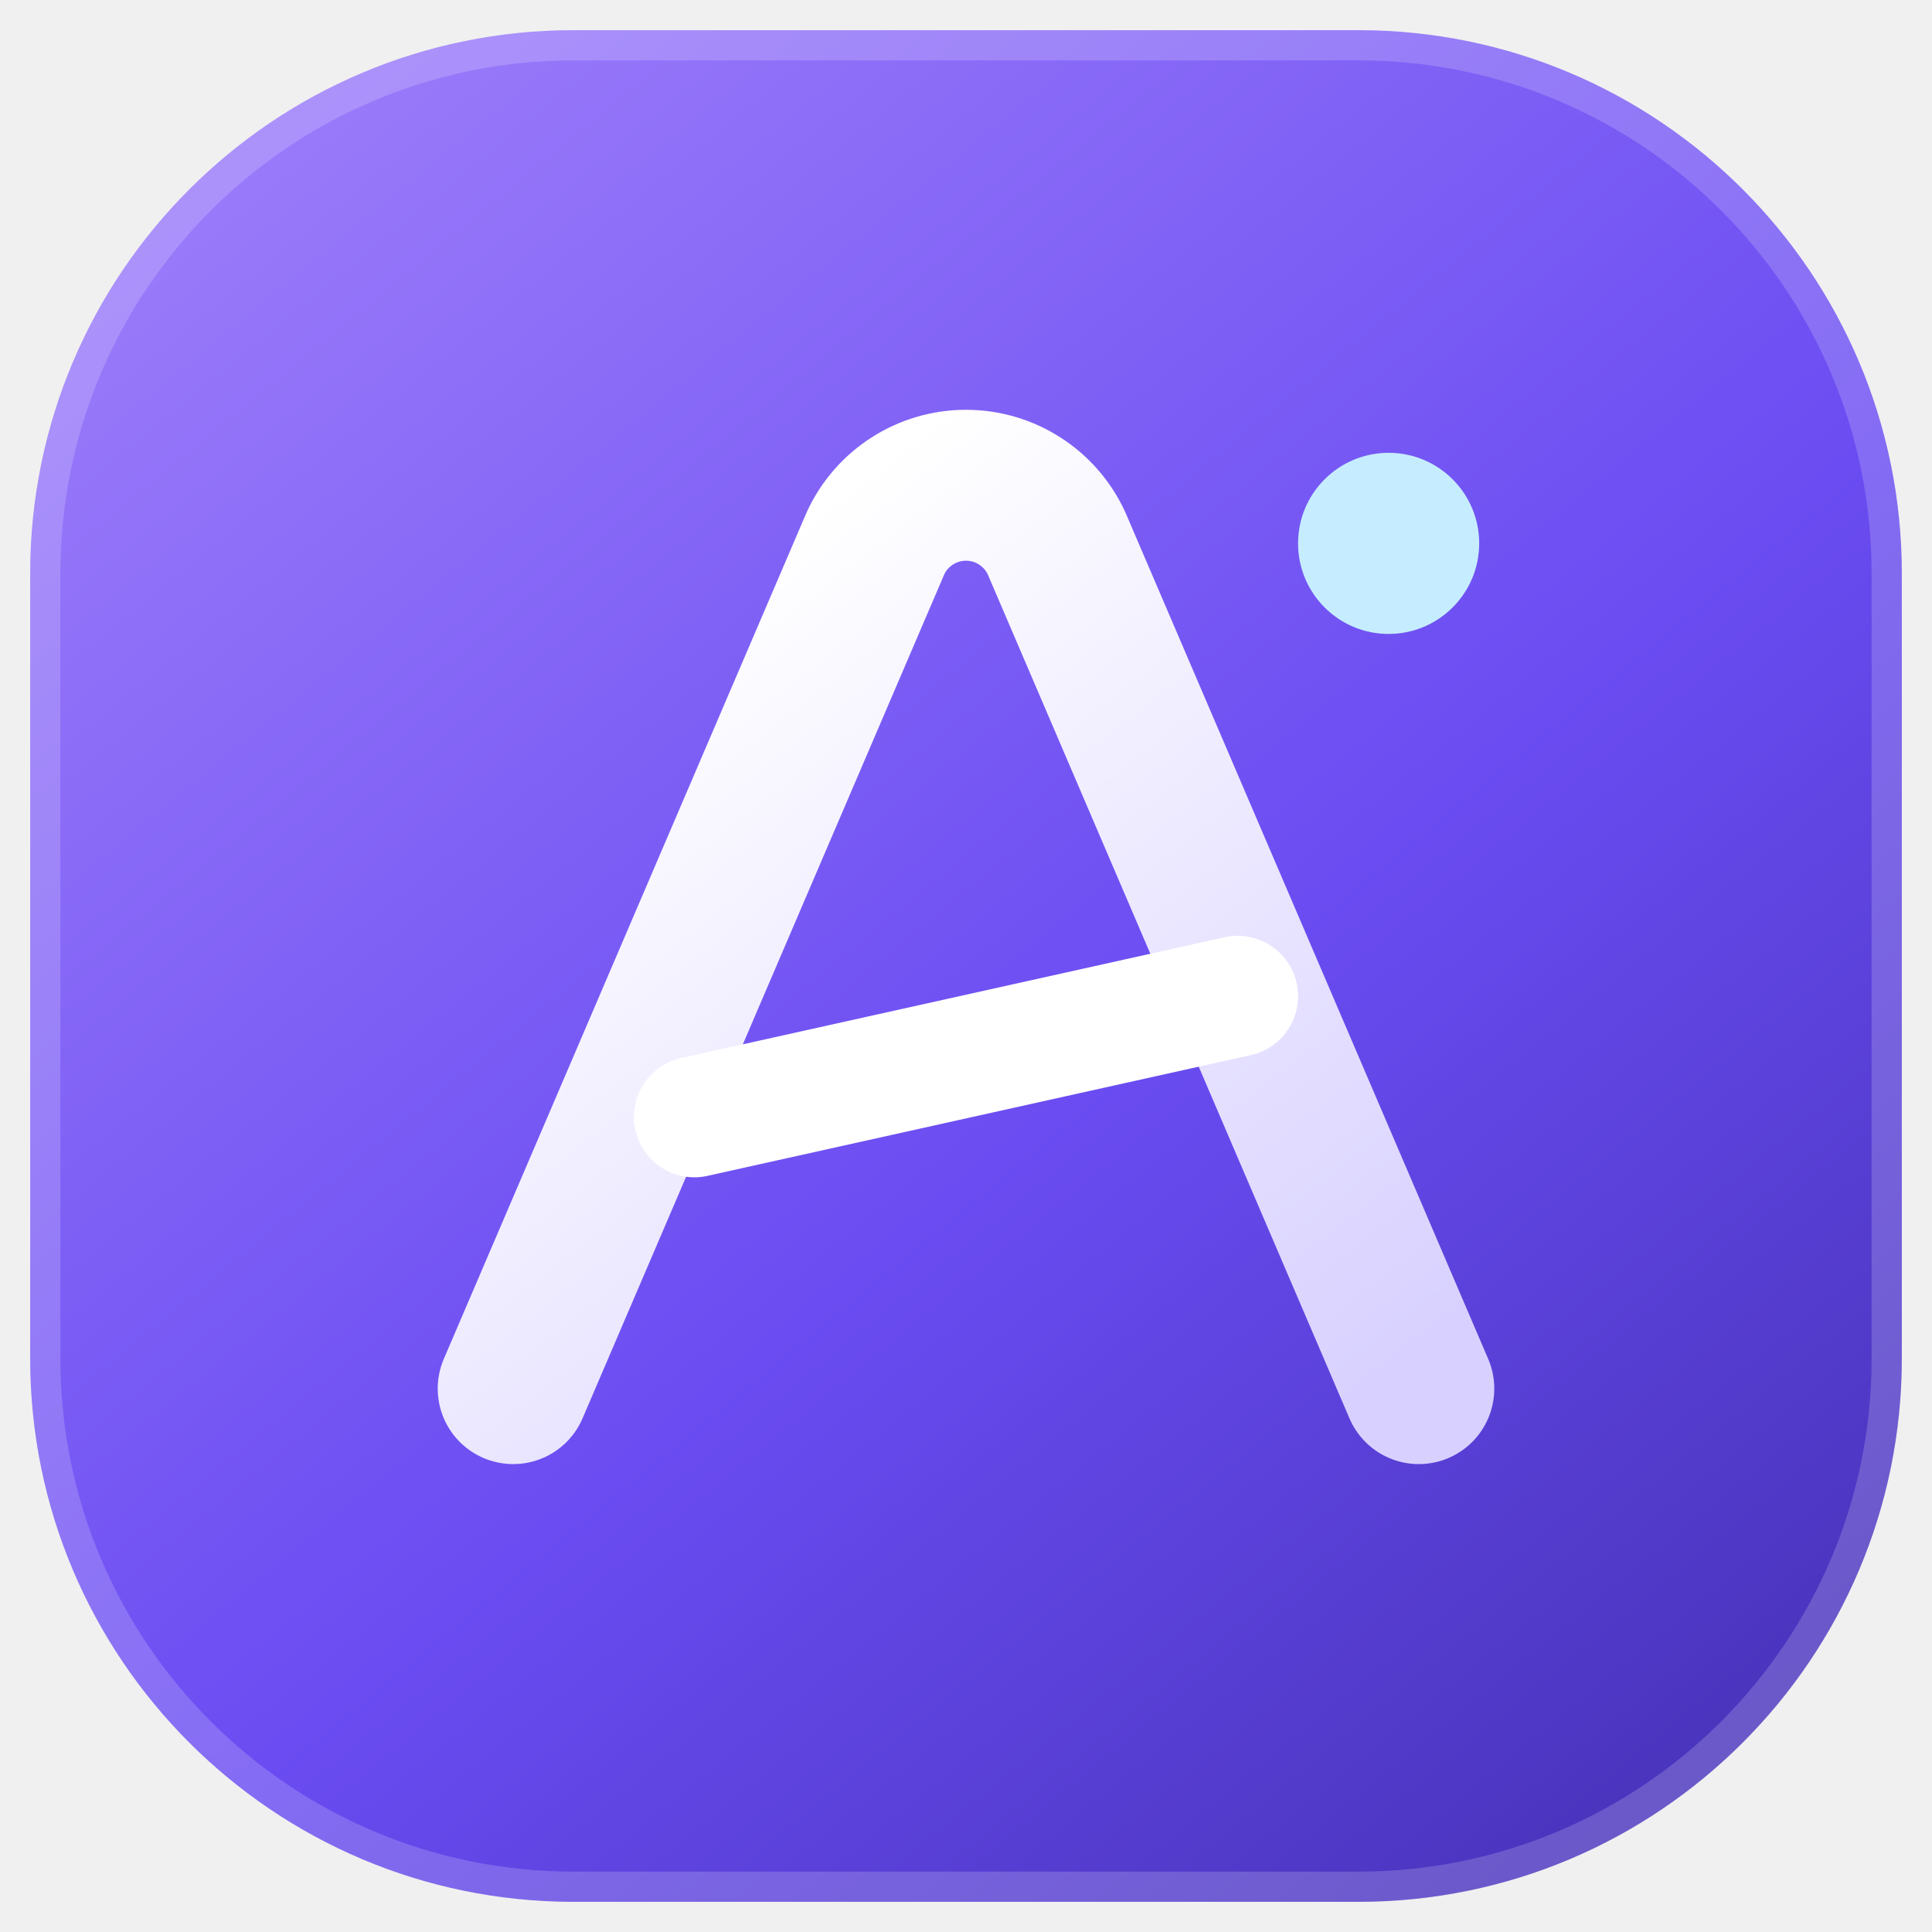
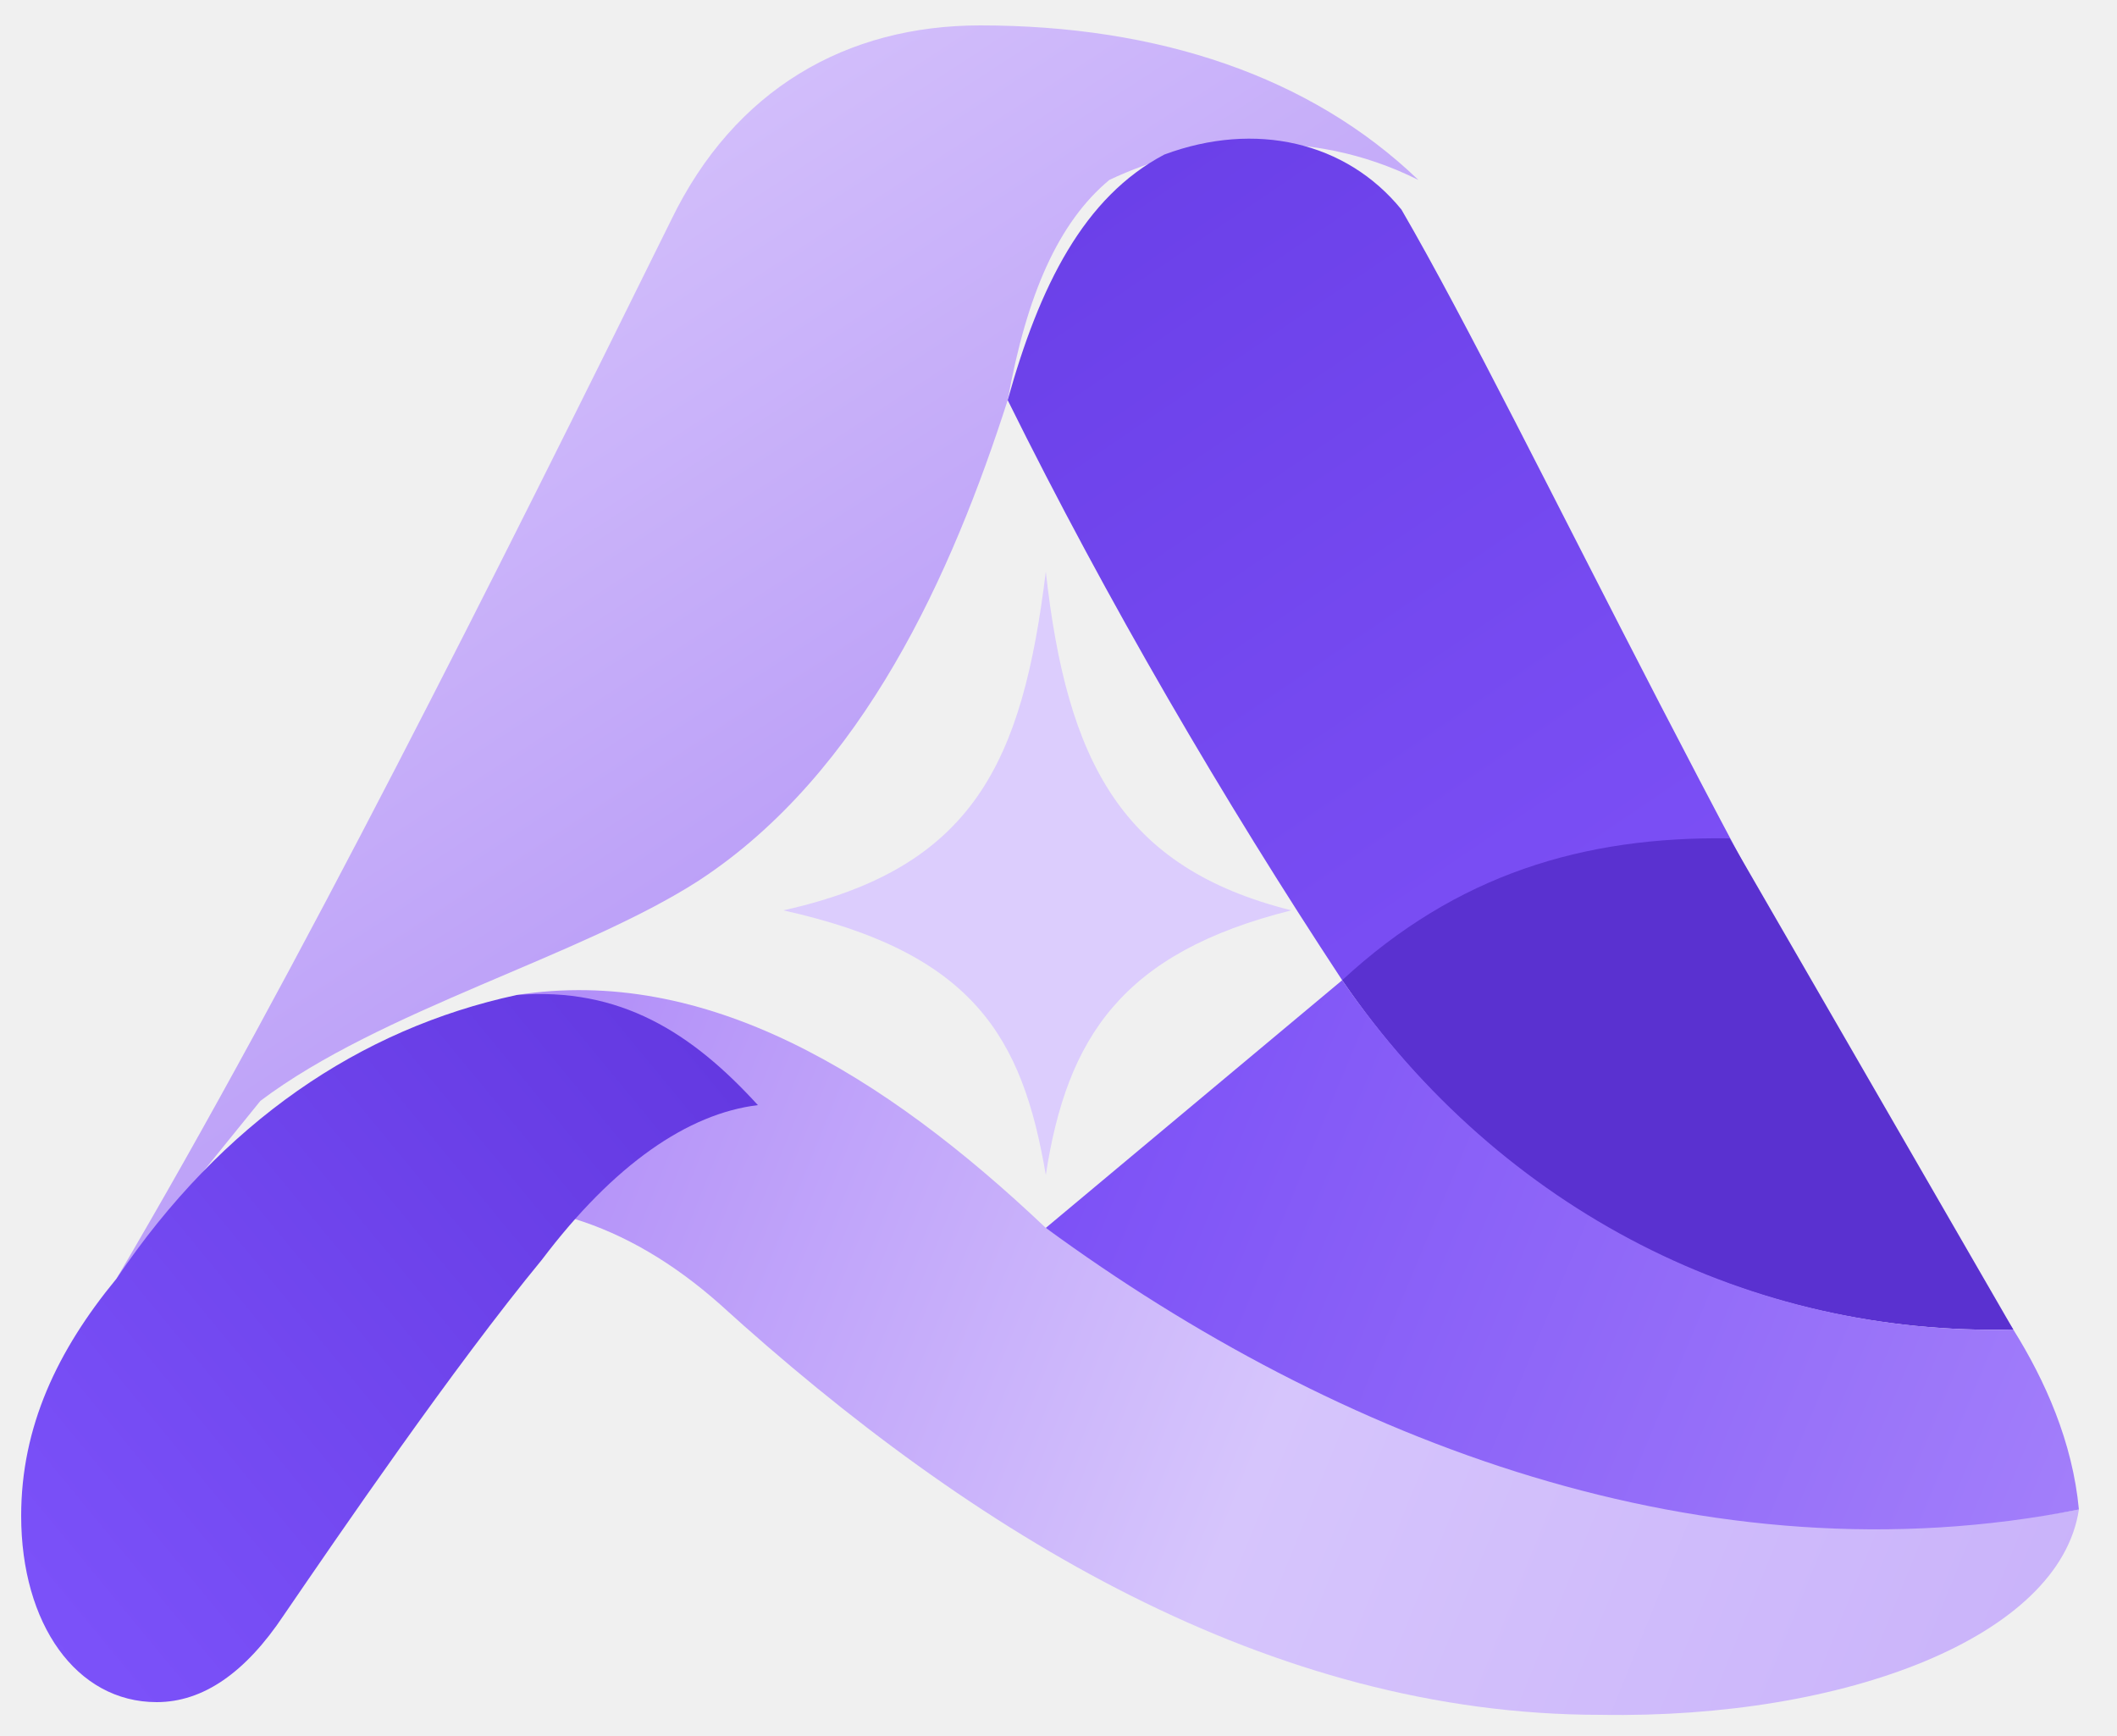
- <svg xmlns="http://www.w3.org/2000/svg" width="64" height="64" viewBox="0 0 64 64" fill="none">
+ <svg xmlns="http://www.w3.org/2000/svg" viewBox="0 0 100 82" width="100" height="82" role="img" aria-label="Aelys">
  <defs>
-     <linearGradient id="a" x1="8" y1="3" x2="58" y2="64" gradientUnits="userSpaceOnUse">
-       <stop stop-color="#9B7CFA" />
-       <stop offset=".55" stop-color="#6A4CF2" />
-       <stop offset="1" stop-color="#4430B4" />
+     <linearGradient id="ae-l" x1="10" y1="4" x2="40" y2="50" gradientUnits="userSpaceOnUse">
+       <stop stop-color="#DCCBFC" />
+       <stop offset="1" stop-color="#B597F7" />
    </linearGradient>
-     <linearGradient id="b" x1="23" y1="20" x2="44" y2="47" gradientUnits="userSpaceOnUse">
-       <stop stop-color="#FFF" />
-       <stop offset="1" stop-color="#D8D1FF" />
+     <linearGradient id="ae-r" x1="52" y1="6" x2="90" y2="62" gradientUnits="userSpaceOnUse">
+       <stop stop-color="#6A3FE8" />
+       <stop offset="1" stop-color="#8457FB" />
+     </linearGradient>
+     <linearGradient id="ae-b" x1="24" y1="50" x2="98" y2="80" gradientUnits="userSpaceOnUse">
+       <stop stop-color="#B08CF8" />
+       <stop offset=".5" stop-color="#D6C5FC" />
+       <stop offset="1" stop-color="#C9B2FA" />
+     </linearGradient>
+     <linearGradient id="ae-m" x1="50" y1="50" x2="98" y2="70" gradientUnits="userSpaceOnUse">
+       <stop stop-color="#7B4FF6" />
+       <stop offset="1" stop-color="#A27EFA" />
+     </linearGradient>
+     <linearGradient id="ae-f" x1="2" y1="78" x2="36" y2="50" gradientUnits="userSpaceOnUse">
+       <stop stop-color="#7C52FA" />
+       <stop offset="1" stop-color="#6338E0" />
    </linearGradient>
  </defs>
-   <rect x="1" y="1" width="62" height="62" rx="18" fill="url(#a)" />
-   <rect x="1.5" y="1.5" width="61" height="61" rx="17.5" stroke="#FFF" stroke-opacity=".18" />
-   <path d="M17 46 29 18a3.3 3.3 0 0 1 6 0l12 28" stroke="url(#b)" stroke-width="5" stroke-linecap="round" stroke-linejoin="round" />
-   <path d="m23 37 18-4" stroke="#FFF" stroke-width="4" stroke-linecap="round" />
-   <circle cx="46" cy="18" r="3" fill="#C6EDFF" />
+   <path d="M5.5 60.4C14 46 23.5 27 31.7 10.4 34.7 4.2 40 1.2 46.3 1.2c8.4 0 15.6 2.4 20.7 7.3-5.2-2.6-10.6-1.9-14.6 0-2.4 2-3.9 5.4-4.8 10.4C45 27 40.8 36.5 33 41.6 27.4 45.2 18 47.7 12.3 52Z" fill="url(#ae-l)" />
+   <path d="M47.6 18.9c1.5-5.4 3.6-9.6 7.4-11.6 4.3-1.6 8.6-.6 11.2 2.6C72.3 20.4 83 44 95.1 62.8L63.4 46.3C57.8 37.8 52.3 28.4 47.6 18.9Z" fill="url(#ae-r)" />
+   <path d="M63.4 46.3c5.4-5 11.4-6.8 18.3-6.7l13.4 23.2c-12.4.3-24.2-5.5-31.7-16.5Z" fill="#5A31D0" />
+   <path d="M24.4 47c8.9-1.4 17.3 3.7 25 11 12.8 8.6 30.4 16.7 48.8 13.3-.9 6-11 9.9-22.6 9.7C60 81 46 72.5 34 61.6c-4.4-3.9-9.2-5.4-14.4-4.4Z" fill="url(#ae-b)" />
+   <path d="M49.4 58l14-11.7c7.6 11 19.4 16.8 31.7 16.5 1.5 2.4 2.8 5.3 3.1 8.5-17.6 3.5-35-3.2-48.8-13.3Z" fill="url(#ae-m)" />
+   <path d="M5.5 60.4c5-7.4 11.5-11.8 18.9-13.4 4.9-.4 8.3 1.8 11.4 5.2-3.3.4-6.8 2.8-10.2 7.3C21.4 64.6 16 72.5 13.4 76.3 11.6 79 9.6 80.4 7.4 80.4 3.6 80.4 1 76.7 1 71.6c0-4.2 1.7-7.8 4.5-11.2Z" fill="url(#ae-f)" />
+   <path d="M49.4 27c1 9 3.6 14 11.6 16-8 2-10.6 6-11.6 12.5-1.1-6.5-3.4-10.5-12.4-12.5 9-2 11.3-7 12.4-16Z" fill="#DCCDFD" />
</svg>
